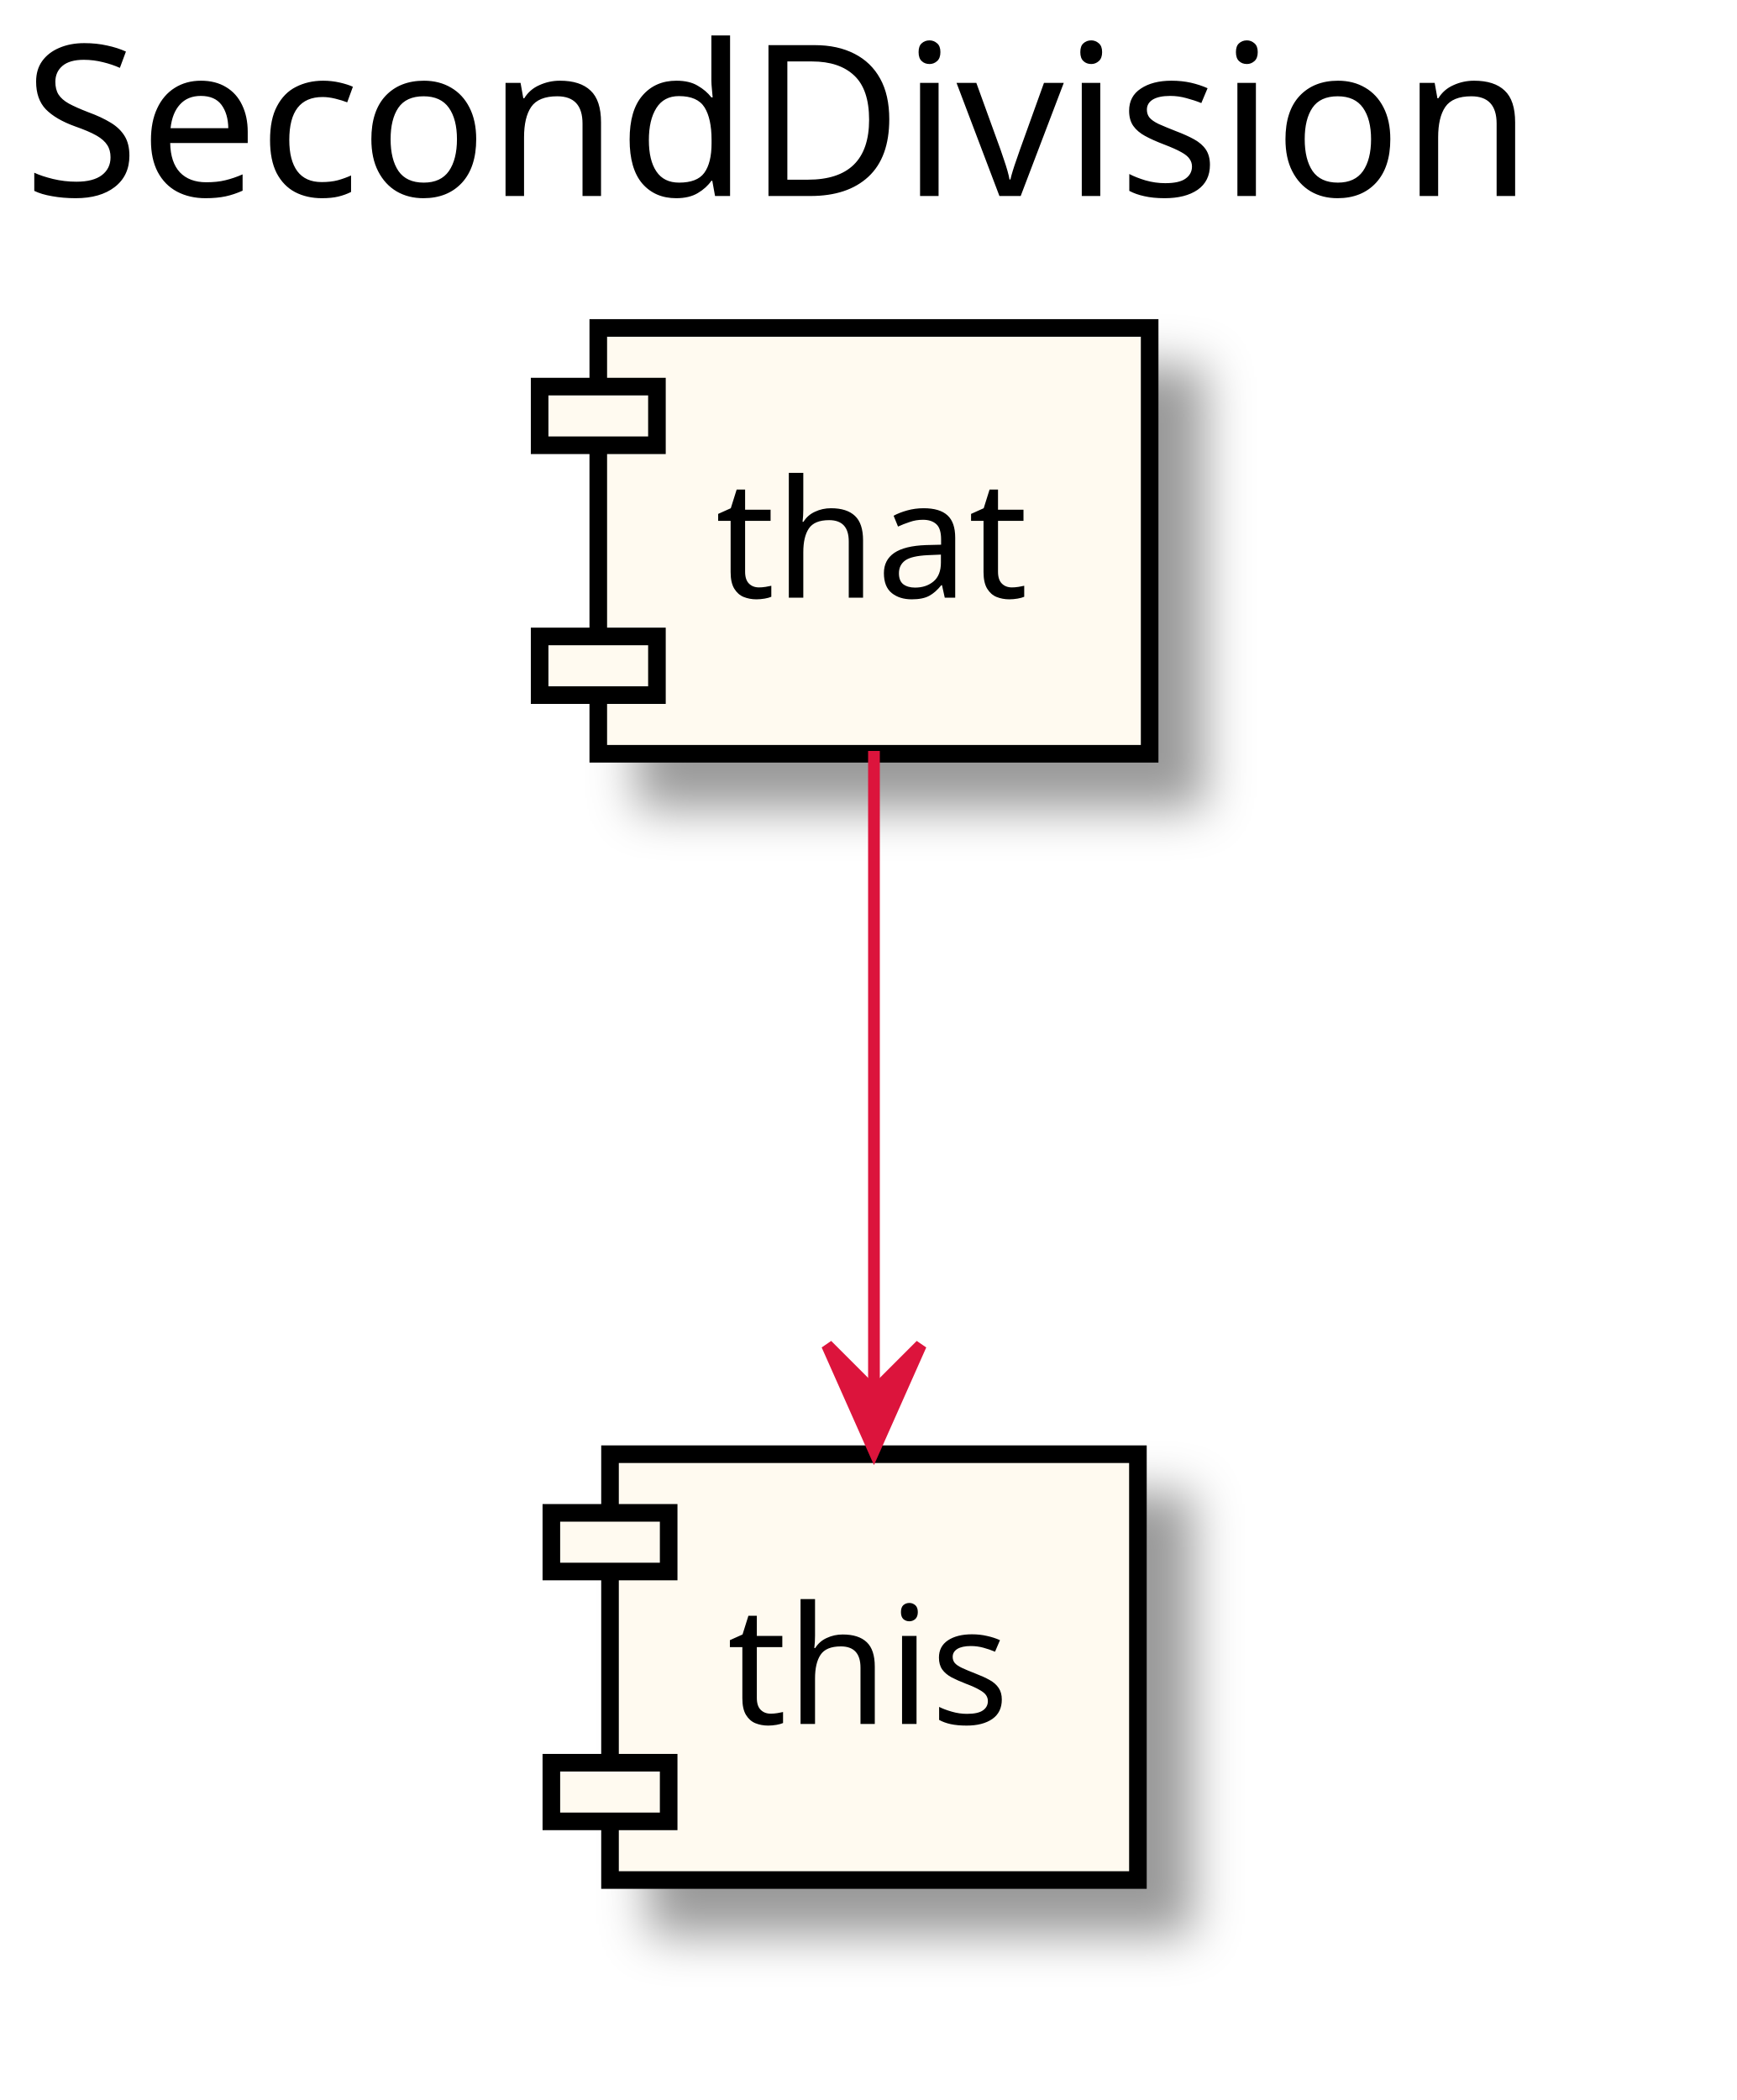
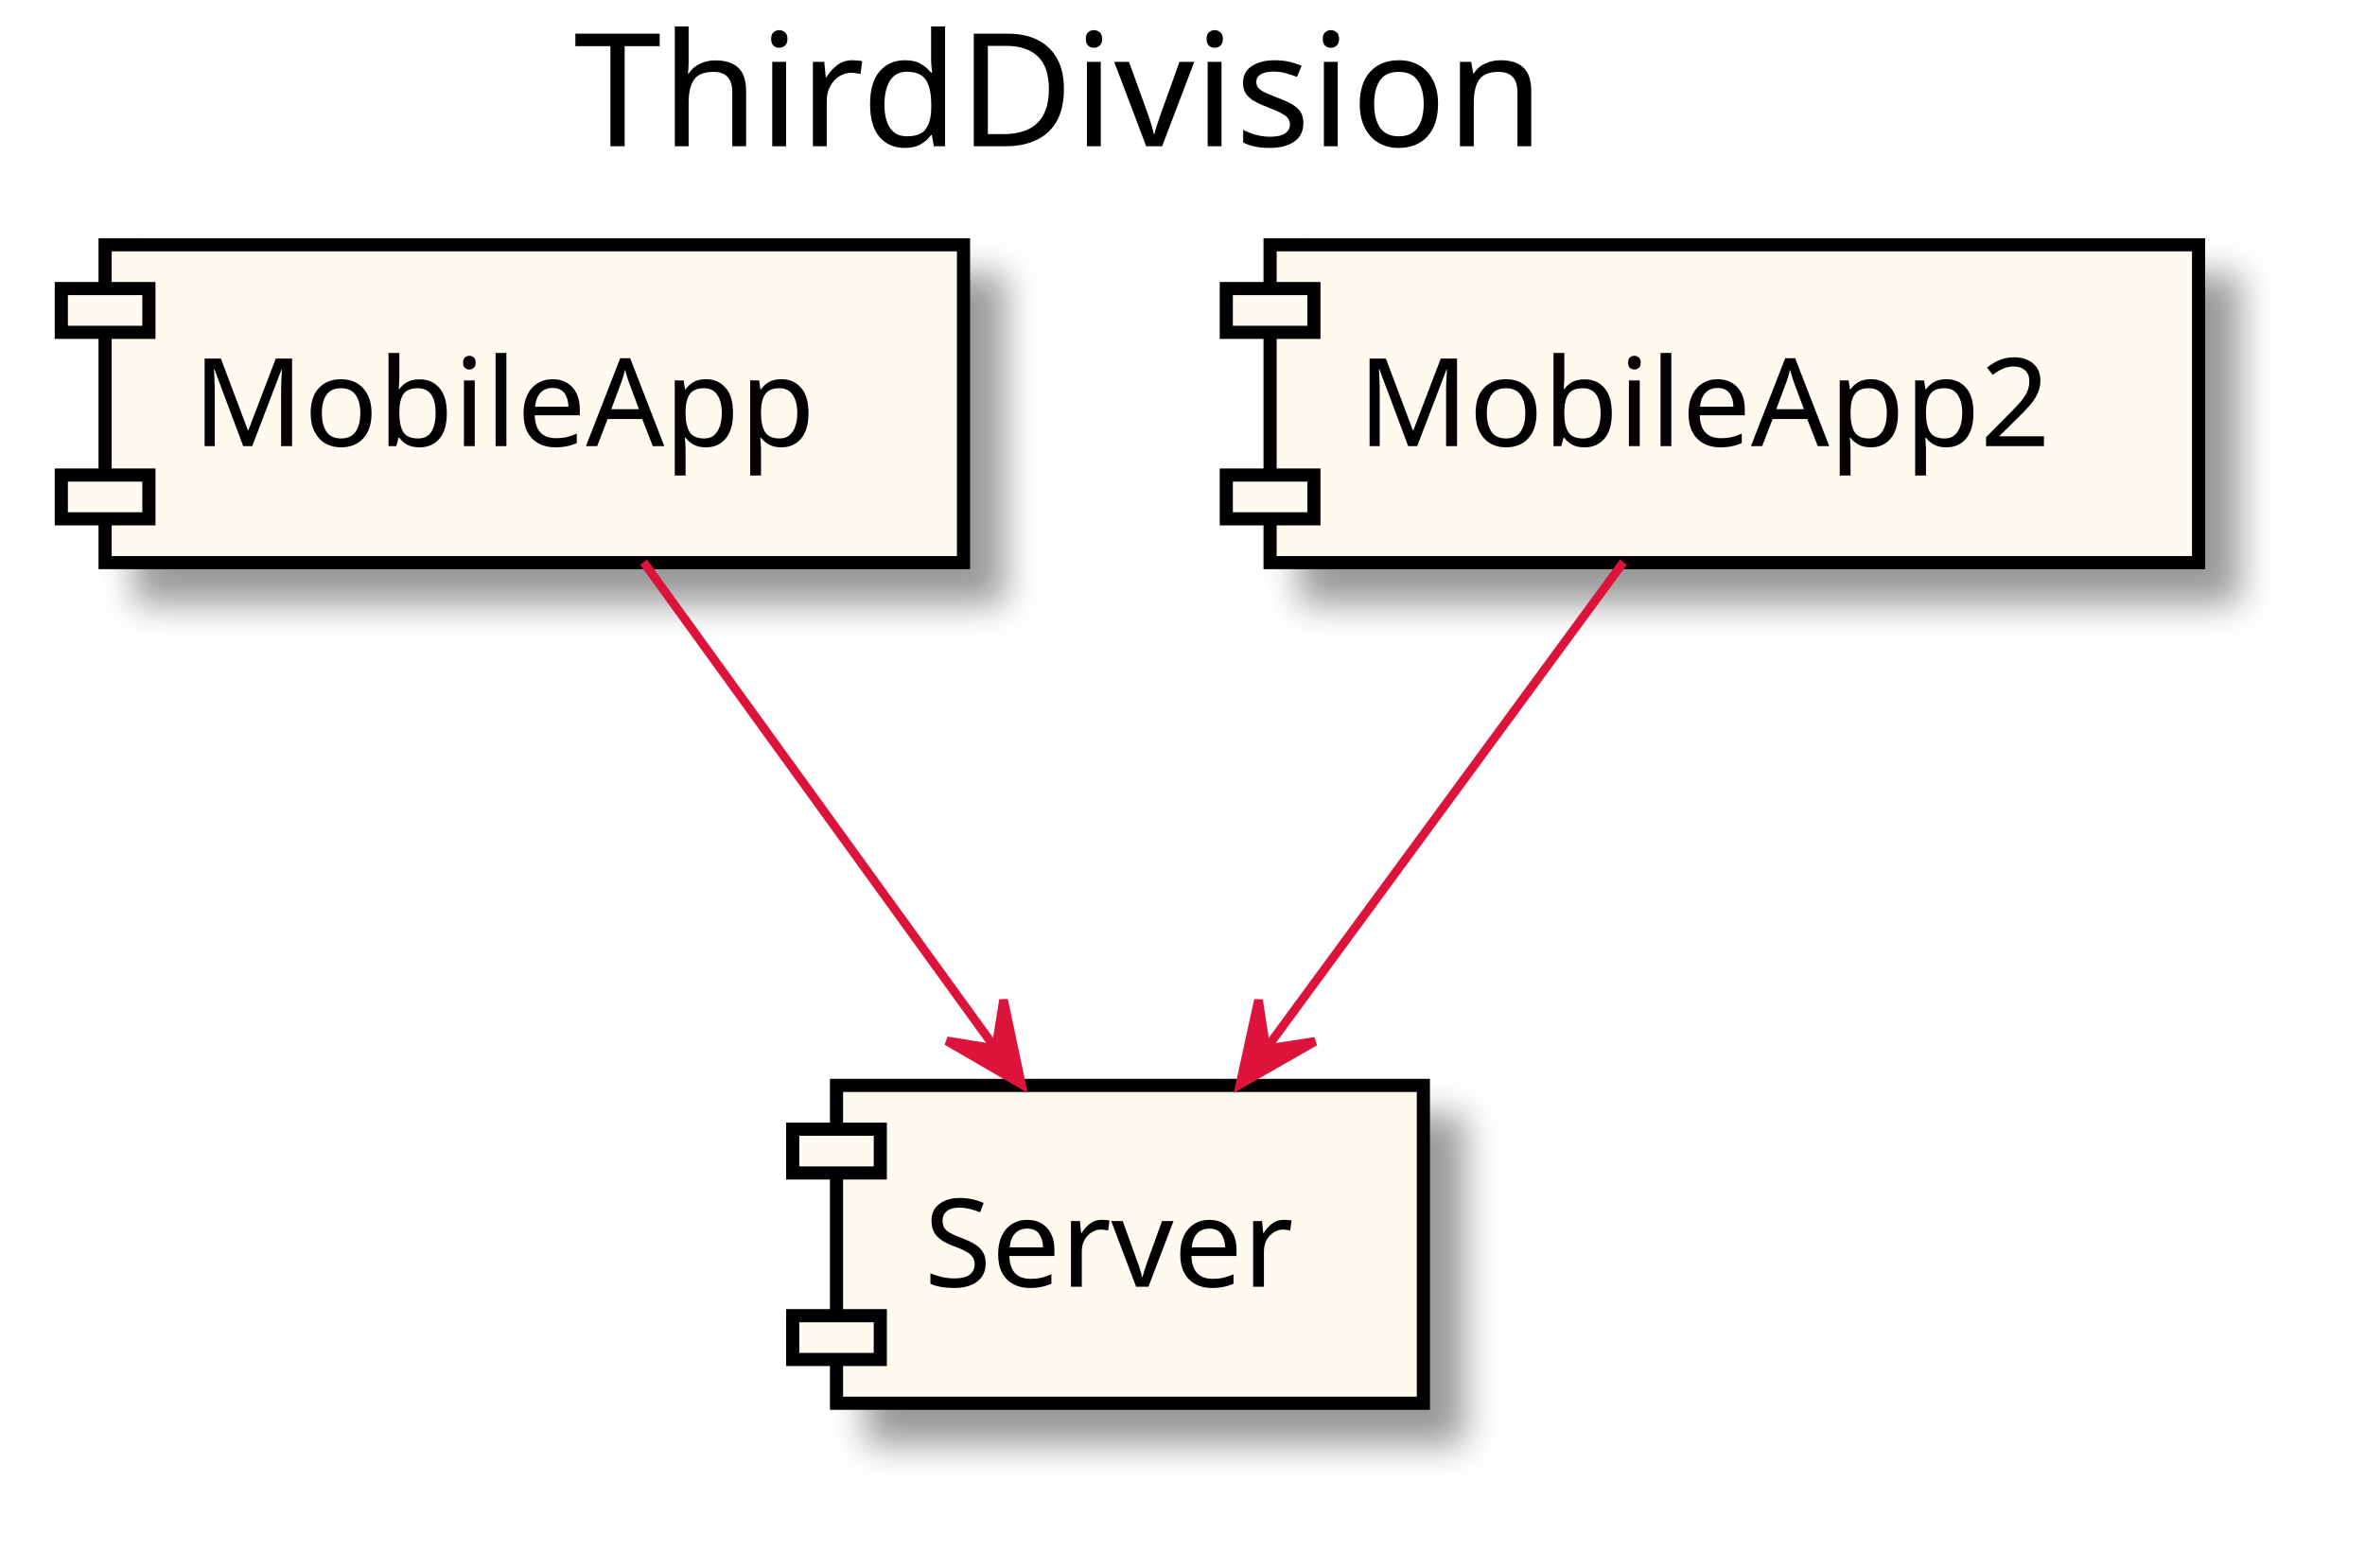
- <svg xmlns="http://www.w3.org/2000/svg" contentScriptType="application/ecmascript" contentStyleType="text/css" height="179px" preserveAspectRatio="none" style="width:148px;height:179px;" version="1.1" viewBox="0 0 148 179" width="148px" zoomAndPan="magnify">
+ <svg xmlns="http://www.w3.org/2000/svg" contentScriptType="application/ecmascript" contentStyleType="text/css" height="179px" preserveAspectRatio="none" style="width:270px;height:179px;" version="1.1" viewBox="0 0 270 179" width="270px" zoomAndPan="magnify">
  <defs>
-     <filter height="300%" id="fbr8m84rv2yx0" width="300%" x="-1" y="-1">
+     <filter height="300%" id="f1m9n6ah2kayw7" width="300%" x="-1" y="-1">
      <feGaussianBlur result="blurOut" stdDeviation="2.0" />
      <feColorMatrix in="blurOut" result="blurOut2" type="matrix" values="0 0 0 0 0 0 0 0 0 0 0 0 0 0 0 0 0 0 .4 0" />
      <feOffset dx="4.0" dy="4.0" in="blurOut2" result="blurOut3" />
      <feBlend in="SourceGraphic" in2="blurOut3" mode="normal" />
    </filter>
  </defs>
  <g>
-     <text fill="#000000" font-family="sans-serif" font-size="18" lengthAdjust="spacingAndGlyphs" textLength="134" x="2" y="16.708">SecondDivision</text>
-     <rect fill="#FFFAF0" filter="url(#fbr8m84rv2yx0)" height="36.297" style="stroke: #000000; stroke-width: 1.5;" width="47" x="51" y="27.953" />
-     <rect fill="#FFFAF0" height="5" style="stroke: #000000; stroke-width: 1.5;" width="10" x="46" y="32.953" />
-     <rect fill="#FFFAF0" height="5" style="stroke: #000000; stroke-width: 1.5;" width="10" x="46" y="54.25" />
-     <text fill="#000000" font-family="sans-serif" font-size="14" lengthAdjust="spacingAndGlyphs" textLength="27" x="61" y="50.948">that</text>
-     <rect fill="#FFFAF0" filter="url(#fbr8m84rv2yx0)" height="36.297" style="stroke: #000000; stroke-width: 1.5;" width="45" x="52" y="123.953" />
-     <rect fill="#FFFAF0" height="5" style="stroke: #000000; stroke-width: 1.5;" width="10" x="47" y="128.953" />
-     <rect fill="#FFFAF0" height="5" style="stroke: #000000; stroke-width: 1.5;" width="10" x="47" y="150.25" />
-     <text fill="#000000" font-family="sans-serif" font-size="14" lengthAdjust="spacingAndGlyphs" textLength="25" x="62" y="146.948">this</text>
-     <path d="M74.5,64.01 C74.5,79.466 74.5,101.818 74.5,118.626 " fill="none" id="_0-&gt;_1" style="stroke: #DC143C; stroke-width: 1.0;" />
-     <polygon fill="#DC143C" points="74.5,123.651,78.5,114.651,74.5,118.651,70.5,114.651,74.5,123.651" style="stroke: #DC143C; stroke-width: 1.0;" />
+     <text fill="#000000" font-family="sans-serif" font-size="18" lengthAdjust="spacingAndGlyphs" textLength="121" x="65.5" y="16.708">ThirdDivision</text>
+     <rect fill="#FFFAF0" filter="url(#f1m9n6ah2kayw7)" height="36.297" style="stroke: #000000; stroke-width: 1.5;" width="98" x="12" y="27.953" />
+     <rect fill="#FFFAF0" height="5" style="stroke: #000000; stroke-width: 1.5;" width="10" x="7" y="32.953" />
+     <rect fill="#FFFAF0" height="5" style="stroke: #000000; stroke-width: 1.5;" width="10" x="7" y="54.25" />
+     <text fill="#000000" font-family="sans-serif" font-size="14" lengthAdjust="spacingAndGlyphs" textLength="78" x="22" y="50.948">MobileApp</text>
+     <rect fill="#FFFAF0" filter="url(#f1m9n6ah2kayw7)" height="36.297" style="stroke: #000000; stroke-width: 1.5;" width="67" x="95.5" y="123.953" />
+     <rect fill="#FFFAF0" height="5" style="stroke: #000000; stroke-width: 1.5;" width="10" x="90.5" y="128.953" />
+     <rect fill="#FFFAF0" height="5" style="stroke: #000000; stroke-width: 1.5;" width="10" x="90.5" y="150.25" />
+     <text fill="#000000" font-family="sans-serif" font-size="14" lengthAdjust="spacingAndGlyphs" textLength="47" x="105.5" y="146.948">Server</text>
+     <rect fill="#FFFAF0" filter="url(#f1m9n6ah2kayw7)" height="36.297" style="stroke: #000000; stroke-width: 1.5;" width="106" x="145" y="27.953" />
+     <rect fill="#FFFAF0" height="5" style="stroke: #000000; stroke-width: 1.5;" width="10" x="140" y="32.953" />
+     <rect fill="#FFFAF0" height="5" style="stroke: #000000; stroke-width: 1.5;" width="10" x="140" y="54.25" />
+     <text fill="#000000" font-family="sans-serif" font-size="14" lengthAdjust="spacingAndGlyphs" textLength="86" x="155" y="50.948">MobileApp2</text>
+     <path d="M73.472,64.194 C84.783,79.83 101.494,102.93 113.627,119.702 " fill="none" id="_0-&gt;_1" style="stroke: #DC143C; stroke-width: 1.0;" />
+     <polygon fill="#DC143C" points="116.607,123.821,114.573,114.185,113.677,119.77,108.091,118.874,116.607,123.821" style="stroke: #DC143C; stroke-width: 1.0;" />
+     <path d="M185.344,64.194 C173.867,79.83 156.911,102.93 144.599,119.702 " fill="none" id="_2-&gt;_1" style="stroke: #DC143C; stroke-width: 1.0;" />
+     <polygon fill="#DC143C" points="141.575,123.821,150.125,118.933,144.533,119.79,143.675,114.199,141.575,123.821" style="stroke: #DC143C; stroke-width: 1.0;" />
  </g>
</svg>
